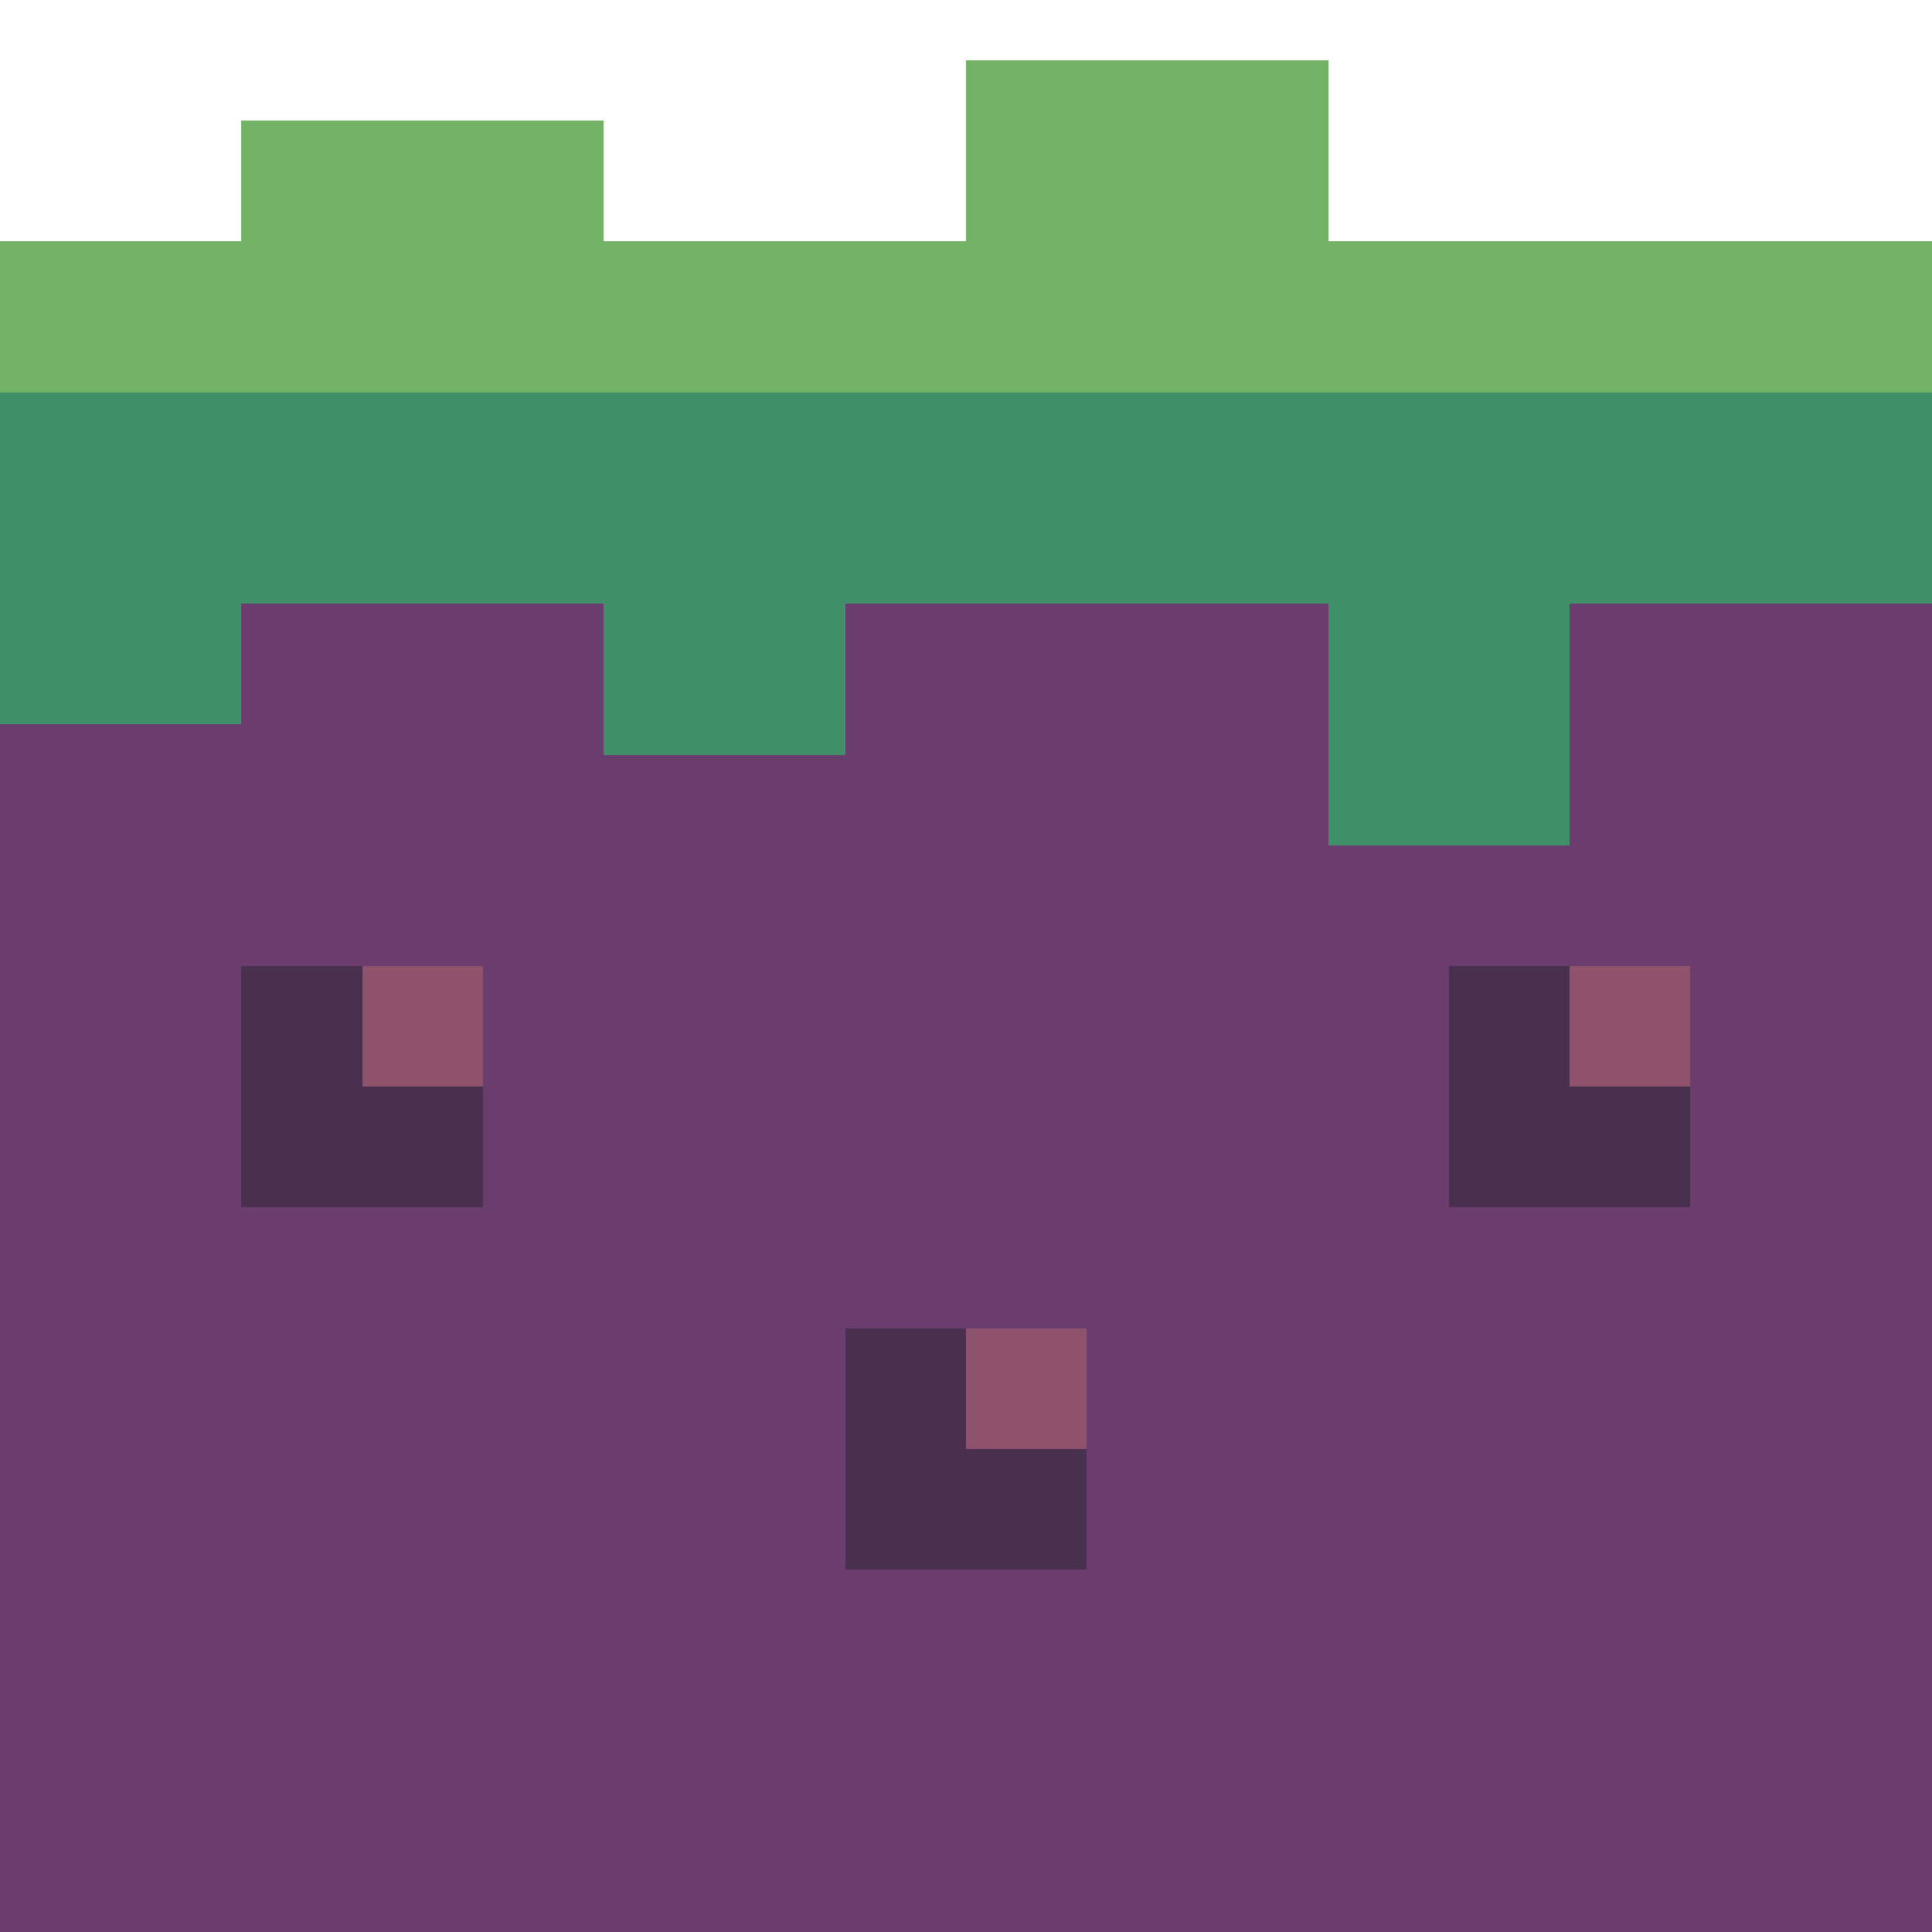
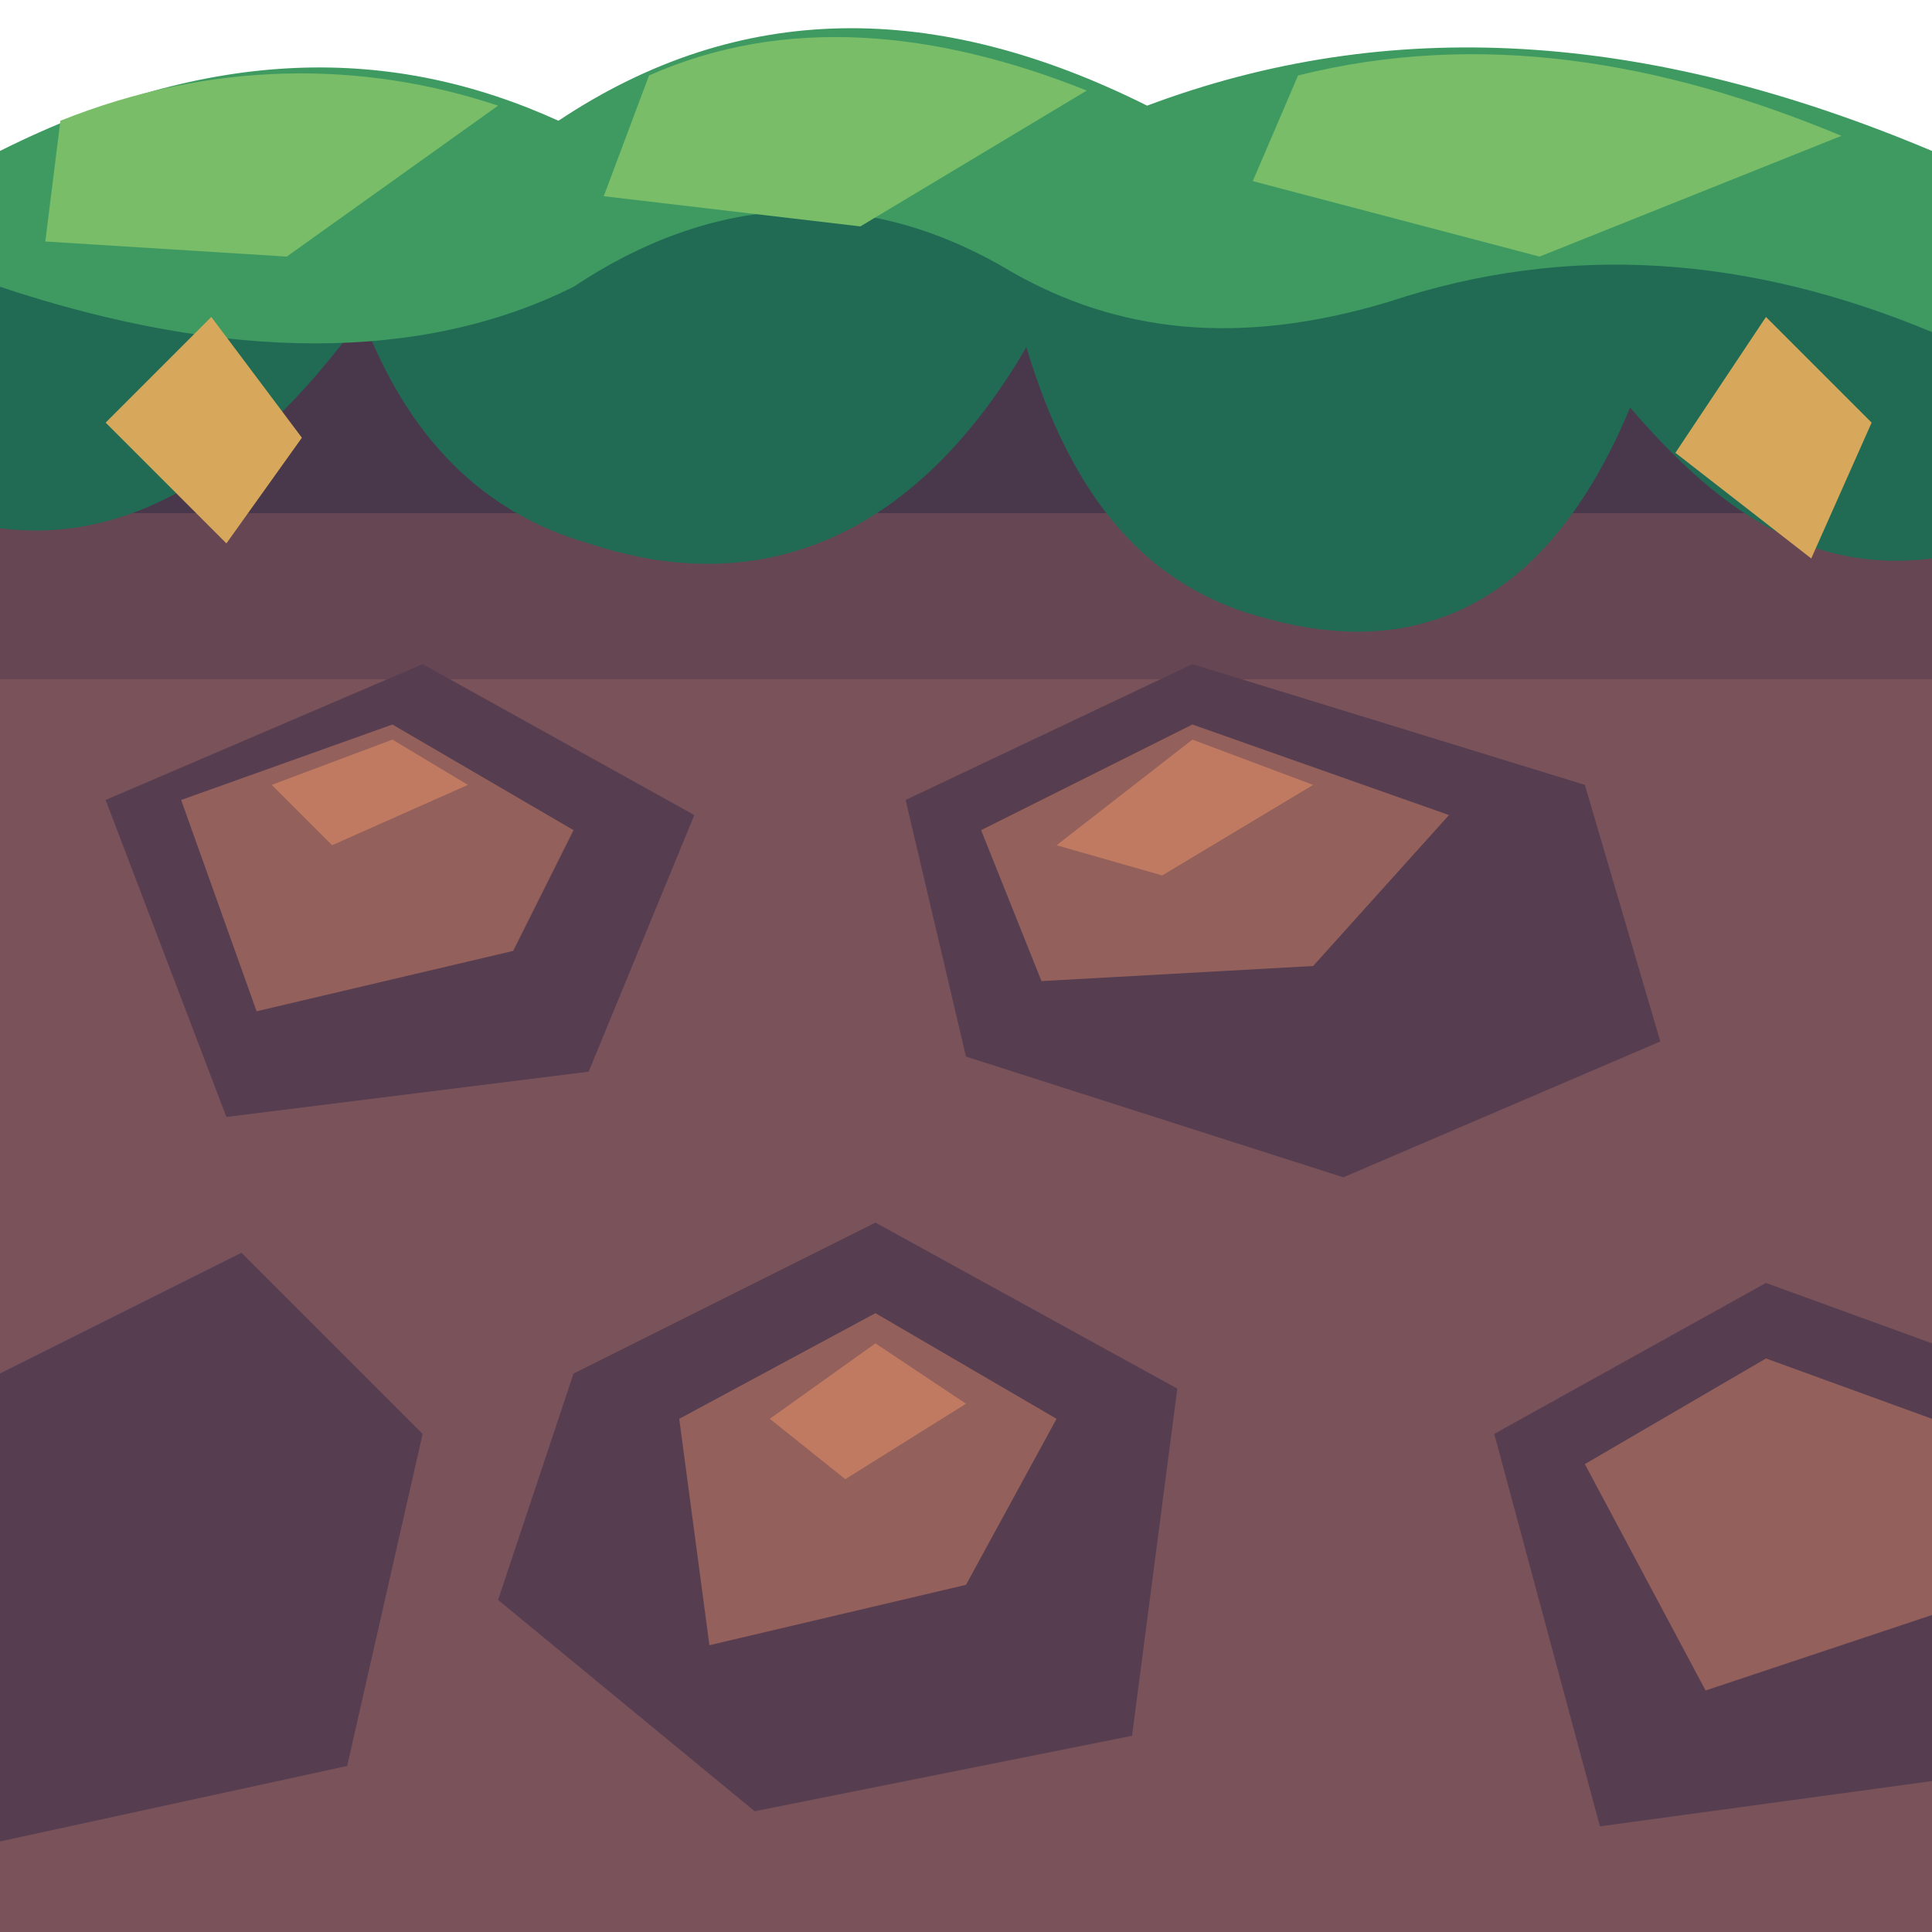
- <svg xmlns="http://www.w3.org/2000/svg" viewBox="0 0 64 64" role="img" aria-labelledby="title desc" shape-rendering="crispEdges">
-   <path fill="#241a35" d="M0 8h64v56H0z" />
-   <path fill="#6b3d6f" d="M0 20h64v44H0z" />
-   <path fill="#3f8f68" d="M0 8h8V4h12v4h12V2h12v6h20v12H52v8h-8v-8H28v5h-8v-5H8v4H0z" />
-   <path fill="#72b267" d="M0 8h8V4h12v4h12V2h12v6h20v5H0z" />
-   <path fill="#49304f" d="M8 32h8v8H8zm20 12h8v8h-8zm20-12h8v8h-8z" />
-   <path fill="#8f526c" d="M12 32h4v4h-4zm20 12h4v4h-4zm20-12h4v4h-4z" />
+ <svg xmlns="http://www.w3.org/2000/svg" viewBox="0 0 128 128" role="img" aria-labelledby="title desc">
+   <path fill="#49384c" d="M0 18h128v110H0z" />
+   <path fill="#674654" d="M0 34h128v94H0z" />
+   <path fill="#79525a" d="M0 45h128v83H0z" />
+   <path fill="#216b54" d="M0 13c13-7 25-8 37-3 12-8 25-8 39-1 15-6 32-5 52 3v25c-8 1-14-3-20-10-5 12-13 17-24 14-8-2-13-8-16-18-7 12-17 17-29 13-7-2-12-7-15-15-8 11-16 15-24 14z" />
+   <path fill="#3e9a61" d="M0 10c14-7 26-7 37-2 12-8 25-8 39-1 16-6 33-5 52 3v12c-12-5-24-6-36-2-10 3-18 2-25-2-10-6-20-5-29 1-10 5-23 5-38 0z" />
+   <path fill="#79bd68" d="M4 8c10-4 20-4 29-1L19 17 3 16zm39-3c9-4 19-3 29 1L57 15l-17-2zm43 0c12-3 24-1 36 4l-20 8-19-5z" />
+   <path fill="#563d50" d="M7 53l21-9 18 10-7 17-24 3zm53 0l19-9 26 8 5 17-21 9-25-8zm-22 38l20-10 20 11-3 23-25 5-17-14zm61 4l18-10 11 4v29l-22 3zM0 91l16-8 12 12-5 22-23 5z" />
+   <path fill="#93605b" d="M12 53l14-5 12 7-4 8-17 4zm53 2l14-7 17 6-9 10-18 1zm-20 39l13-7 12 7-6 11-17 4zm60 3l12-7 11 4v13l-15 5z" />
+   <path fill="#c07a61" d="M18 52l8-3 5 3-9 4zm52 4l9-7 8 3-10 6zm-19 38l7-5 6 4-8 5z" />
+   <path fill="#d7a85b" d="M7 28l7-7 6 8-5 7zm104 2l6-9 7 7-4 9z" />
</svg>
